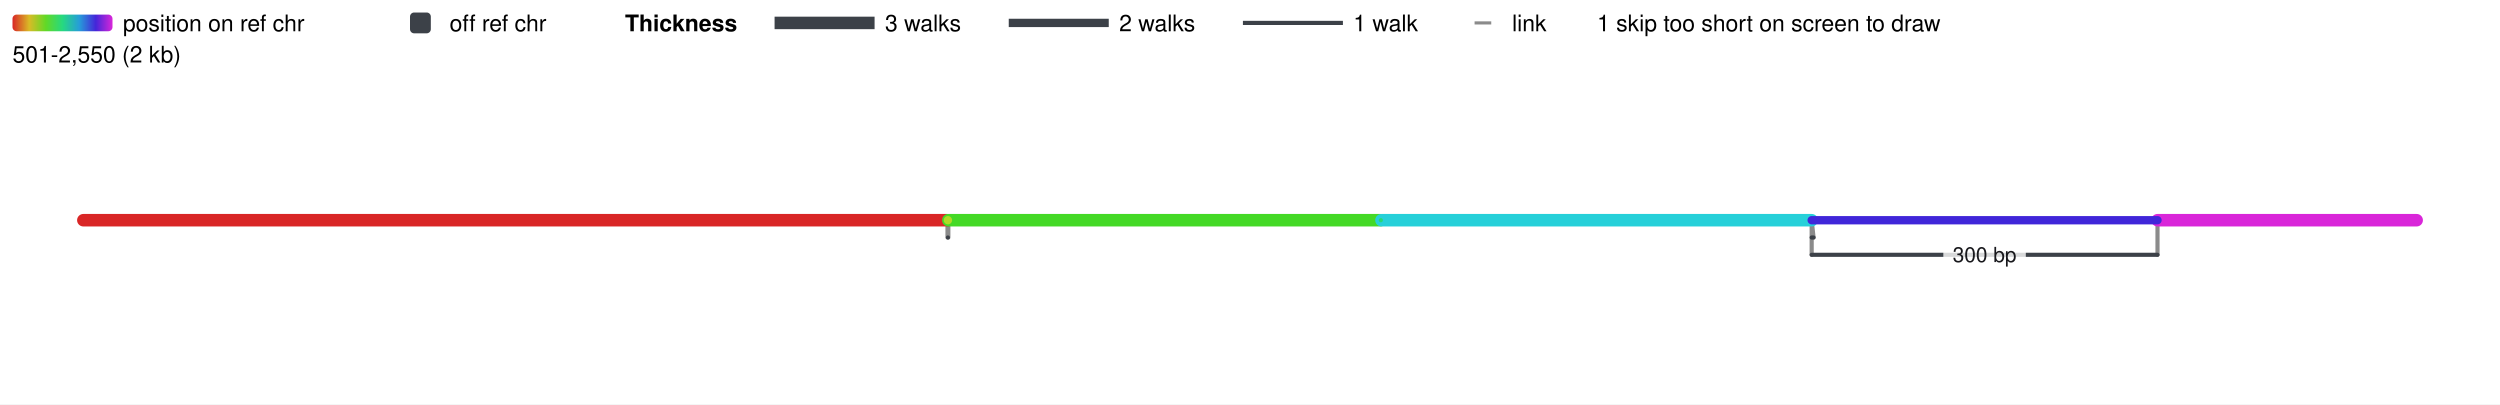
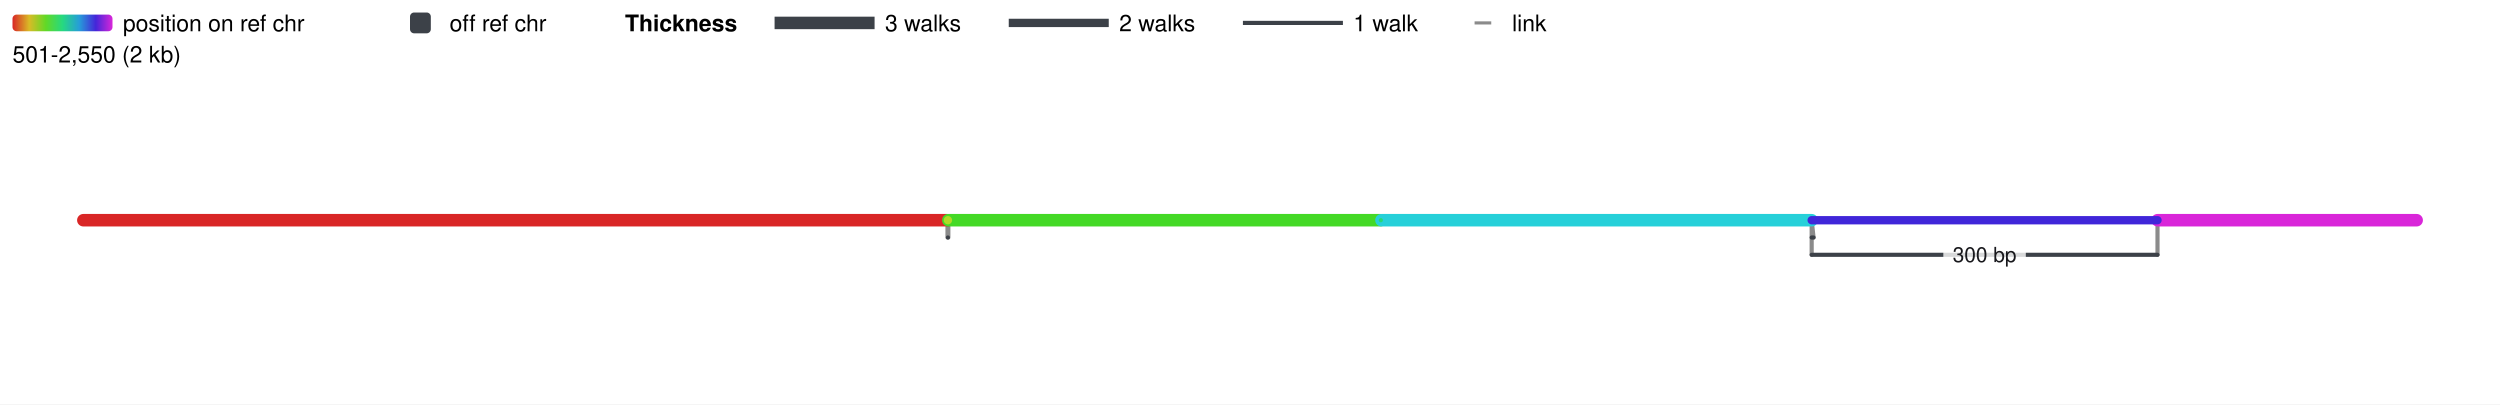
<svg xmlns="http://www.w3.org/2000/svg" width="1200" height="194" viewBox="0 0 1200 194">
  <rect width="1200" height="194" fill="#fff" />
  <g transform="translate(6 2)" font-family="Helvetica, Arial, sans-serif" font-size="11">
    <linearGradient id="key-ramp-0">
      <stop offset="0" stop-color="#d92626" />
      <stop offset="0.167" stop-color="#d9bb26" />
      <stop offset="0.333" stop-color="#62d926" />
      <stop offset="0.5" stop-color="#26d980" />
      <stop offset="0.667" stop-color="#269dd9" />
      <stop offset="0.833" stop-color="#4426d9" />
      <stop offset="1" stop-color="#d926d9" />
    </linearGradient>
    <rect y="5" width="48" height="8" rx="2" fill="url(#key-ramp-0)" />
    <text x="53" y="13">position on ref chr</text>
    <text y="28">501-2,550 (2 kb)</text>
  </g>
  <g transform="translate(192.8 2)" font-family="Helvetica, Arial, sans-serif" font-size="11">
    <rect x="4" y="4" width="10" height="10" rx="2" fill="#3c4148" />
    <text x="23" y="13">off ref chr</text>
  </g>
  <g transform="translate(300 2)" font-family="Helvetica, Arial, sans-serif" font-size="11">
    <text y="13" font-weight="bold">Thickness</text>
  </g>
  <g transform="translate(371.8 2)" font-family="Helvetica, Arial, sans-serif" font-size="11">
    <rect y="6" width="48" height="6" fill="#3c4148" />
    <text x="53" y="13">3 walks</text>
  </g>
  <g transform="translate(484.2 2)" font-family="Helvetica, Arial, sans-serif" font-size="11">
    <rect y="7" width="48" height="4" fill="#3c4148" />
    <text x="53" y="13">2 walks</text>
  </g>
  <g transform="translate(596.6 2)" font-family="Helvetica, Arial, sans-serif" font-size="11">
    <rect y="8" width="48" height="2" fill="#3c4148" />
    <text x="53" y="13">1 walk</text>
  </g>
  <g transform="translate(702.8 2)" font-family="Helvetica, Arial, sans-serif" font-size="11">
    <line y1="9" y2="9" x1="5" x2="13" stroke="#777777" stroke-opacity="0.851" stroke-width="1.5" />
    <text x="23" y="13">link</text>
  </g>
-   <g transform="translate(766.6 2)" font-family="Helvetica, Arial, sans-serif" font-size="11">
-     <text y="13">1 skip too short on screen to draw</text>
-   </g>
  <svg y="34" width="1200" height="160">
    <rect x="0" y="0" width="1200" height="160" fill="rgb(255,255,255)" />
-     <path d="M454.8 71.7h0M455.2 71.7h0M1035.6 71.7h0" fill="none" stroke="rgb(119,119,119)" stroke-opacity="0.851" stroke-width="4" stroke-linecap="round" stroke-linejoin="round" />
+     <path d="M454.8 71.7h0M455.2 71.7h0M1035.6 71.7h0M662.8 71.7h0" fill="none" stroke="rgb(119,119,119)" stroke-opacity="0.851" stroke-width="4" stroke-linecap="round" stroke-linejoin="round" />
    <path d="M662.6 71.7h0M663.1 71.7h0M869.6 71.7h0M454.8 71.7C454.8 71.7 454.8 80 454.8 80M455.2 80C455.2 80 455.2 71.7 455.2 71.7M869.6 71.7C869.6 71.7 869.6 80 869.6 80M870.5 80C870.5 80 869.6 71.7 869.6 71.7M869.6 71.7C869.6 71.7 869.6 88.3 869.6 88.3M1035.6 88.3C1035.6 88.3 1035.6 71.7 1035.6 71.7" fill="none" stroke="rgb(119,119,119)" stroke-opacity="0.851" stroke-width="2" stroke-linecap="round" stroke-linejoin="round" />
    <path d="M40 71.7L454.8 71.7" fill="none" stroke="rgb(217,38,38)" stroke-width="6" stroke-linecap="round" stroke-linejoin="round" />
    <path d="M455.2 71.7L662.6 71.7" fill="none" stroke="rgb(68,217,38)" stroke-width="6" stroke-linecap="round" stroke-linejoin="round" />
    <path d="M663.1 71.7L869.6 71.7" fill="none" stroke="rgb(38,208,217)" stroke-width="6" stroke-linecap="round" stroke-linejoin="round" />
    <path d="M1035.6 71.7L1160 71.7" fill="none" stroke="rgb(217,38,217)" stroke-width="6" stroke-linecap="round" stroke-linejoin="round" />
    <path d="M455 71.7h0" fill="none" stroke="rgb(177,217,38)" stroke-width="4" stroke-linecap="round" stroke-linejoin="round" />
    <path d="M869.6 71.7L1035.6 71.7" fill="none" stroke="rgb(64,38,217)" stroke-width="4" stroke-linecap="round" stroke-linejoin="round" />
    <path d="M662.8 71.7h0" fill="none" stroke="rgb(38,217,117)" stroke-width="2" stroke-linecap="round" stroke-linejoin="round" />
    <path d="M455 80h0M869.6 80L870.5 80M869.6 88.3L1035.6 88.3" fill="none" stroke="rgb(60,65,72)" stroke-width="2" stroke-linecap="round" stroke-linejoin="round" />
    <rect x="932.793" y="81.796" width="39.6" height="13" rx="3" fill="#fff" fill-opacity="0.8" />
    <text x="952.593" y="91.796" font-family="Helvetica, Arial, sans-serif" font-size="10" fill="#18181c" text-anchor="middle">300 bp</text>
  </svg>
</svg>
